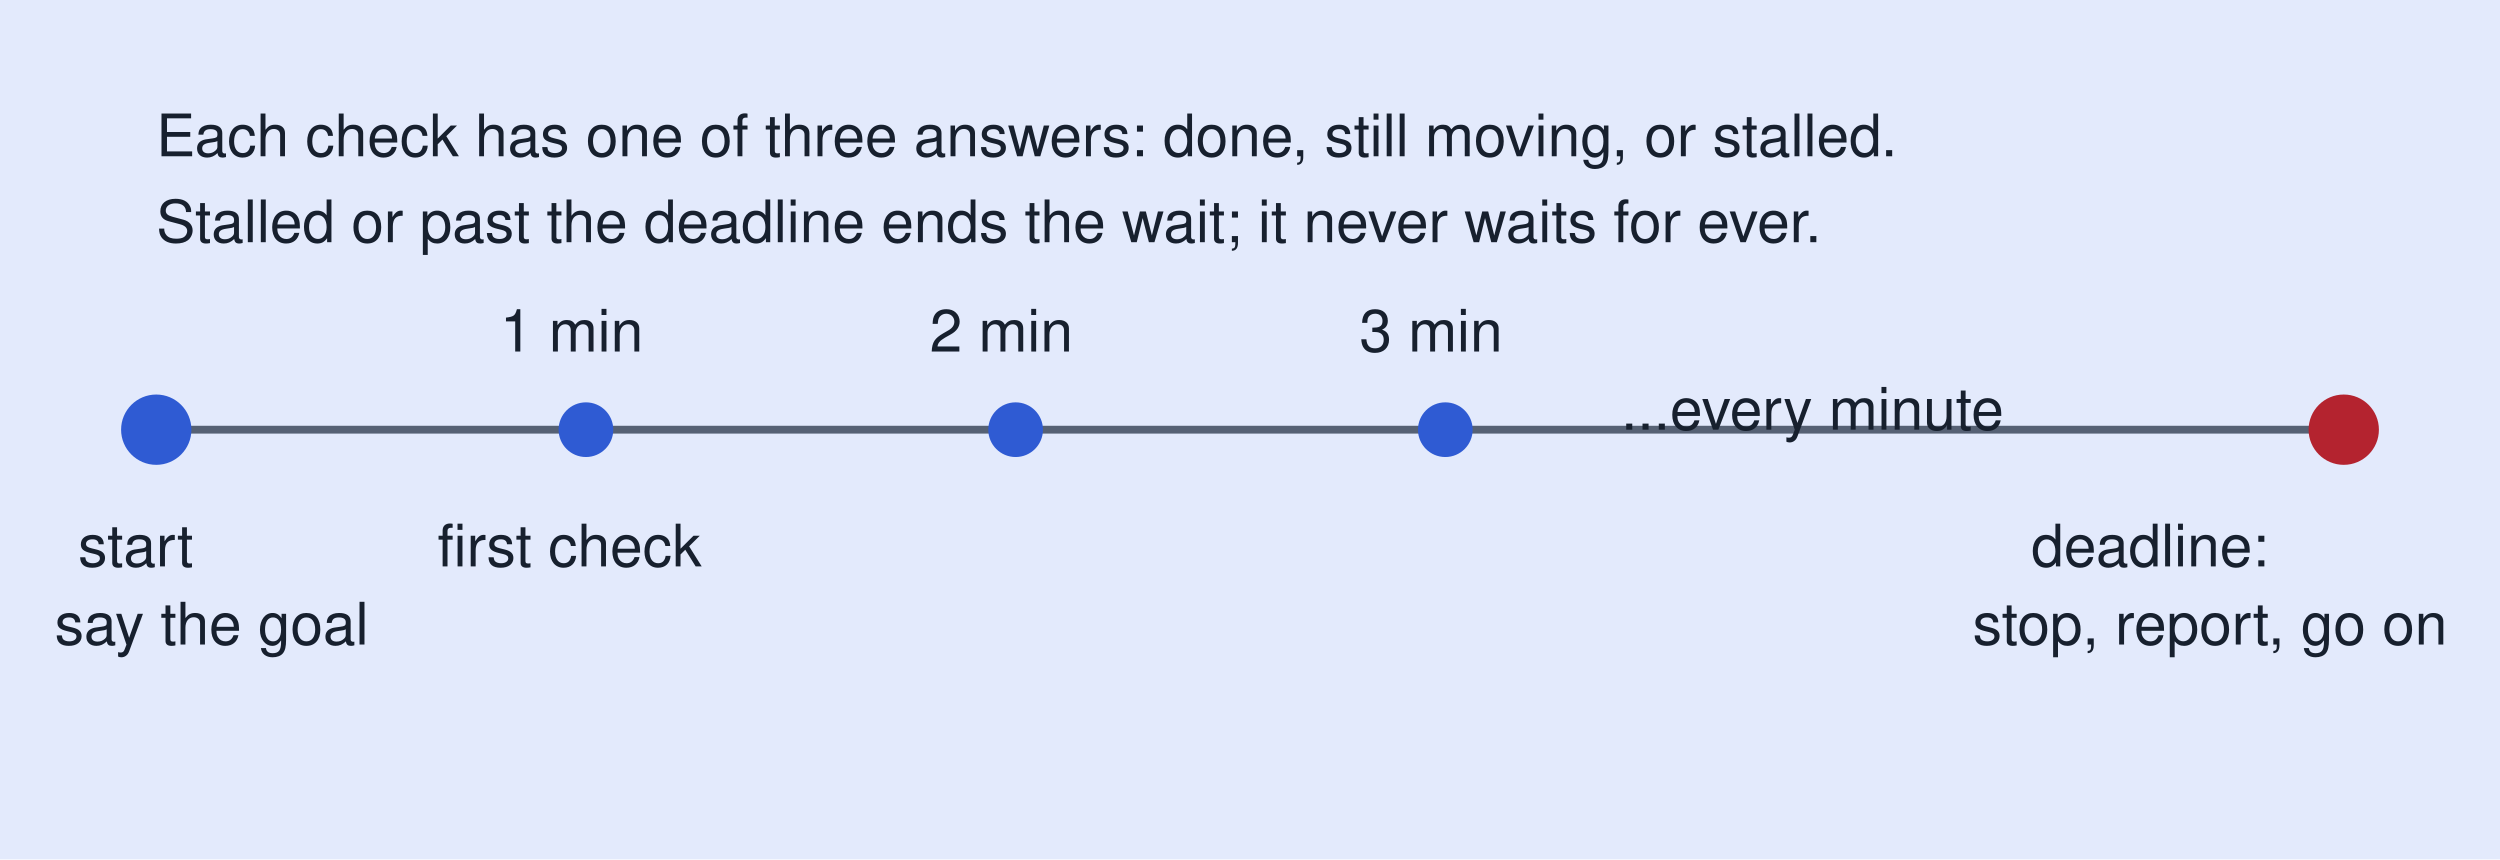
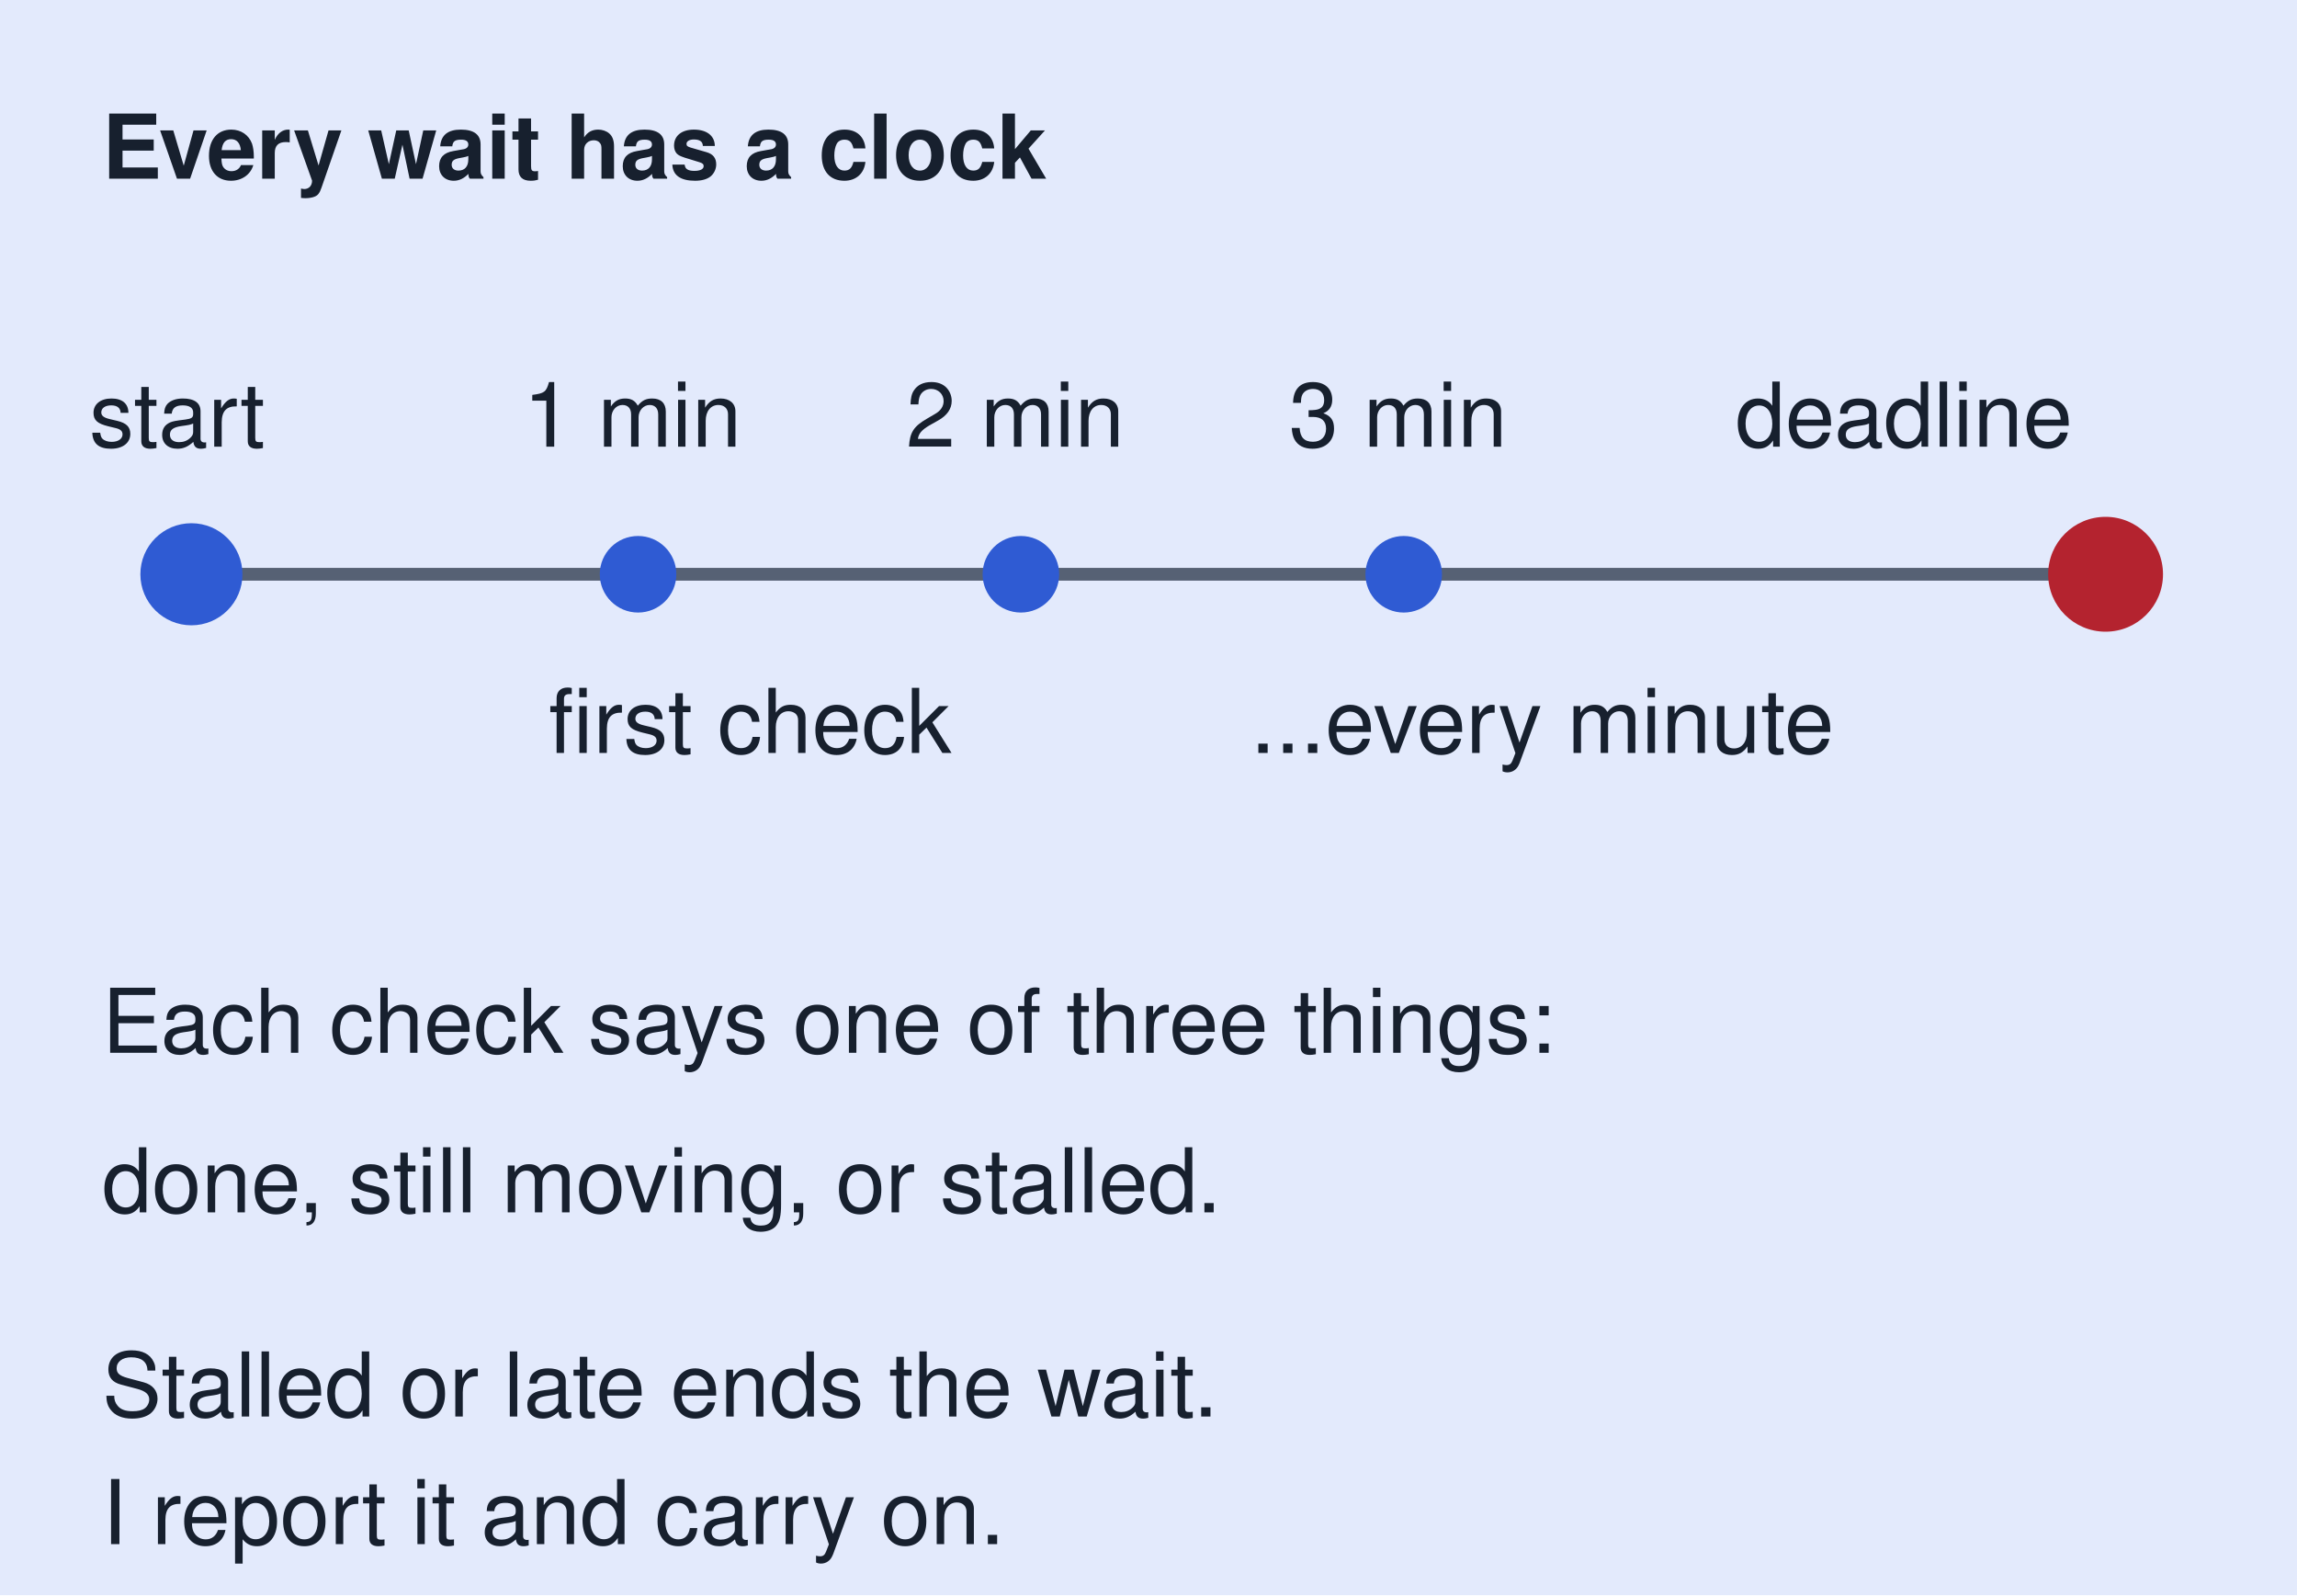
- <svg xmlns="http://www.w3.org/2000/svg" viewBox="0 0 640 220" role="img" aria-label="A wait with a clock: first check at 1 minute, then every minute, ending at done, stalled or deadline">
-   <style>text{font-family:Helvetica,Arial,sans-serif;font-size:15px;fill:#17202e}.l{stroke:#566174;stroke-width:2}.d{fill:#2f5bd3}.g{fill:#1f7a4d}.r{fill:#b4232f}.b{fill:#e3eafc}</style>
-   <rect width="640" height="220" class="b" />
-   <line x1="40" y1="110" x2="600" y2="110" class="l" />
-   <circle cx="40" cy="110" r="9" class="d" />
-   <text x="20" y="145">start</text>
-   <text x="14" y="165">say the goal</text>
-   <circle cx="150" cy="110" r="7" class="d" />
-   <text x="128" y="90">1 min</text>
-   <text x="112" y="145">first check</text>
-   <circle cx="260" cy="110" r="7" class="d" />
-   <text x="238" y="90">2 min</text>
-   <circle cx="370" cy="110" r="7" class="d" />
-   <text x="348" y="90">3 min</text>
-   <text x="415" y="110" dx="0">...every minute</text>
-   <circle cx="600" cy="110" r="9" class="r" />
-   <text x="520" y="145">deadline:</text>
-   <text x="505" y="165">stop, report, go on</text>
-   <text x="40" y="40">Each check has one of three answers: done, still moving, or stalled.</text>
-   <text x="40" y="62">Stalled or past the deadline ends the wait; it never waits for ever.</text>
+ <svg xmlns="http://www.w3.org/2000/svg" viewBox="0 0 360 250" role="img" aria-label="A wait with a clock: first check at 1 minute, then every minute, ending at done, stalled or deadline">
+   <style>text{font-family:Helvetica,Arial,sans-serif;font-size:14px;fill:#17202e}.l{stroke:#566174;stroke-width:2}.d{fill:#2f5bd3}.r{fill:#b4232f}.b{fill:#e3eafc}.t{font-weight:700}</style>
+   <rect width="360" height="250" class="b" />
+   <text x="16" y="28" class="t">Every wait has a clock</text>
+   <line x1="30" y1="90" x2="330" y2="90" class="l" />
+   <circle cx="30" cy="90" r="8" class="d" />
+   <circle cx="100" cy="90" r="6" class="d" />
+   <circle cx="160" cy="90" r="6" class="d" />
+   <circle cx="220" cy="90" r="6" class="d" />
+   <circle cx="330" cy="90" r="9" class="r" />
+   <text x="14" y="70">start</text>
+   <text x="82" y="70">1 min</text>
+   <text x="142" y="70">2 min</text>
+   <text x="202" y="70">3 min</text>
+   <text x="272" y="70">deadline</text>
+   <text x="86" y="118">first check</text>
+   <text x="196" y="118">...every minute</text>
+   <text x="16" y="165">Each check says one of three things:</text>
+   <text x="16" y="190">done, still moving, or stalled.</text>
+   <text x="16" y="222">Stalled or late ends the wait.</text>
+   <text x="16" y="242">I report it and carry on.</text>
</svg>
